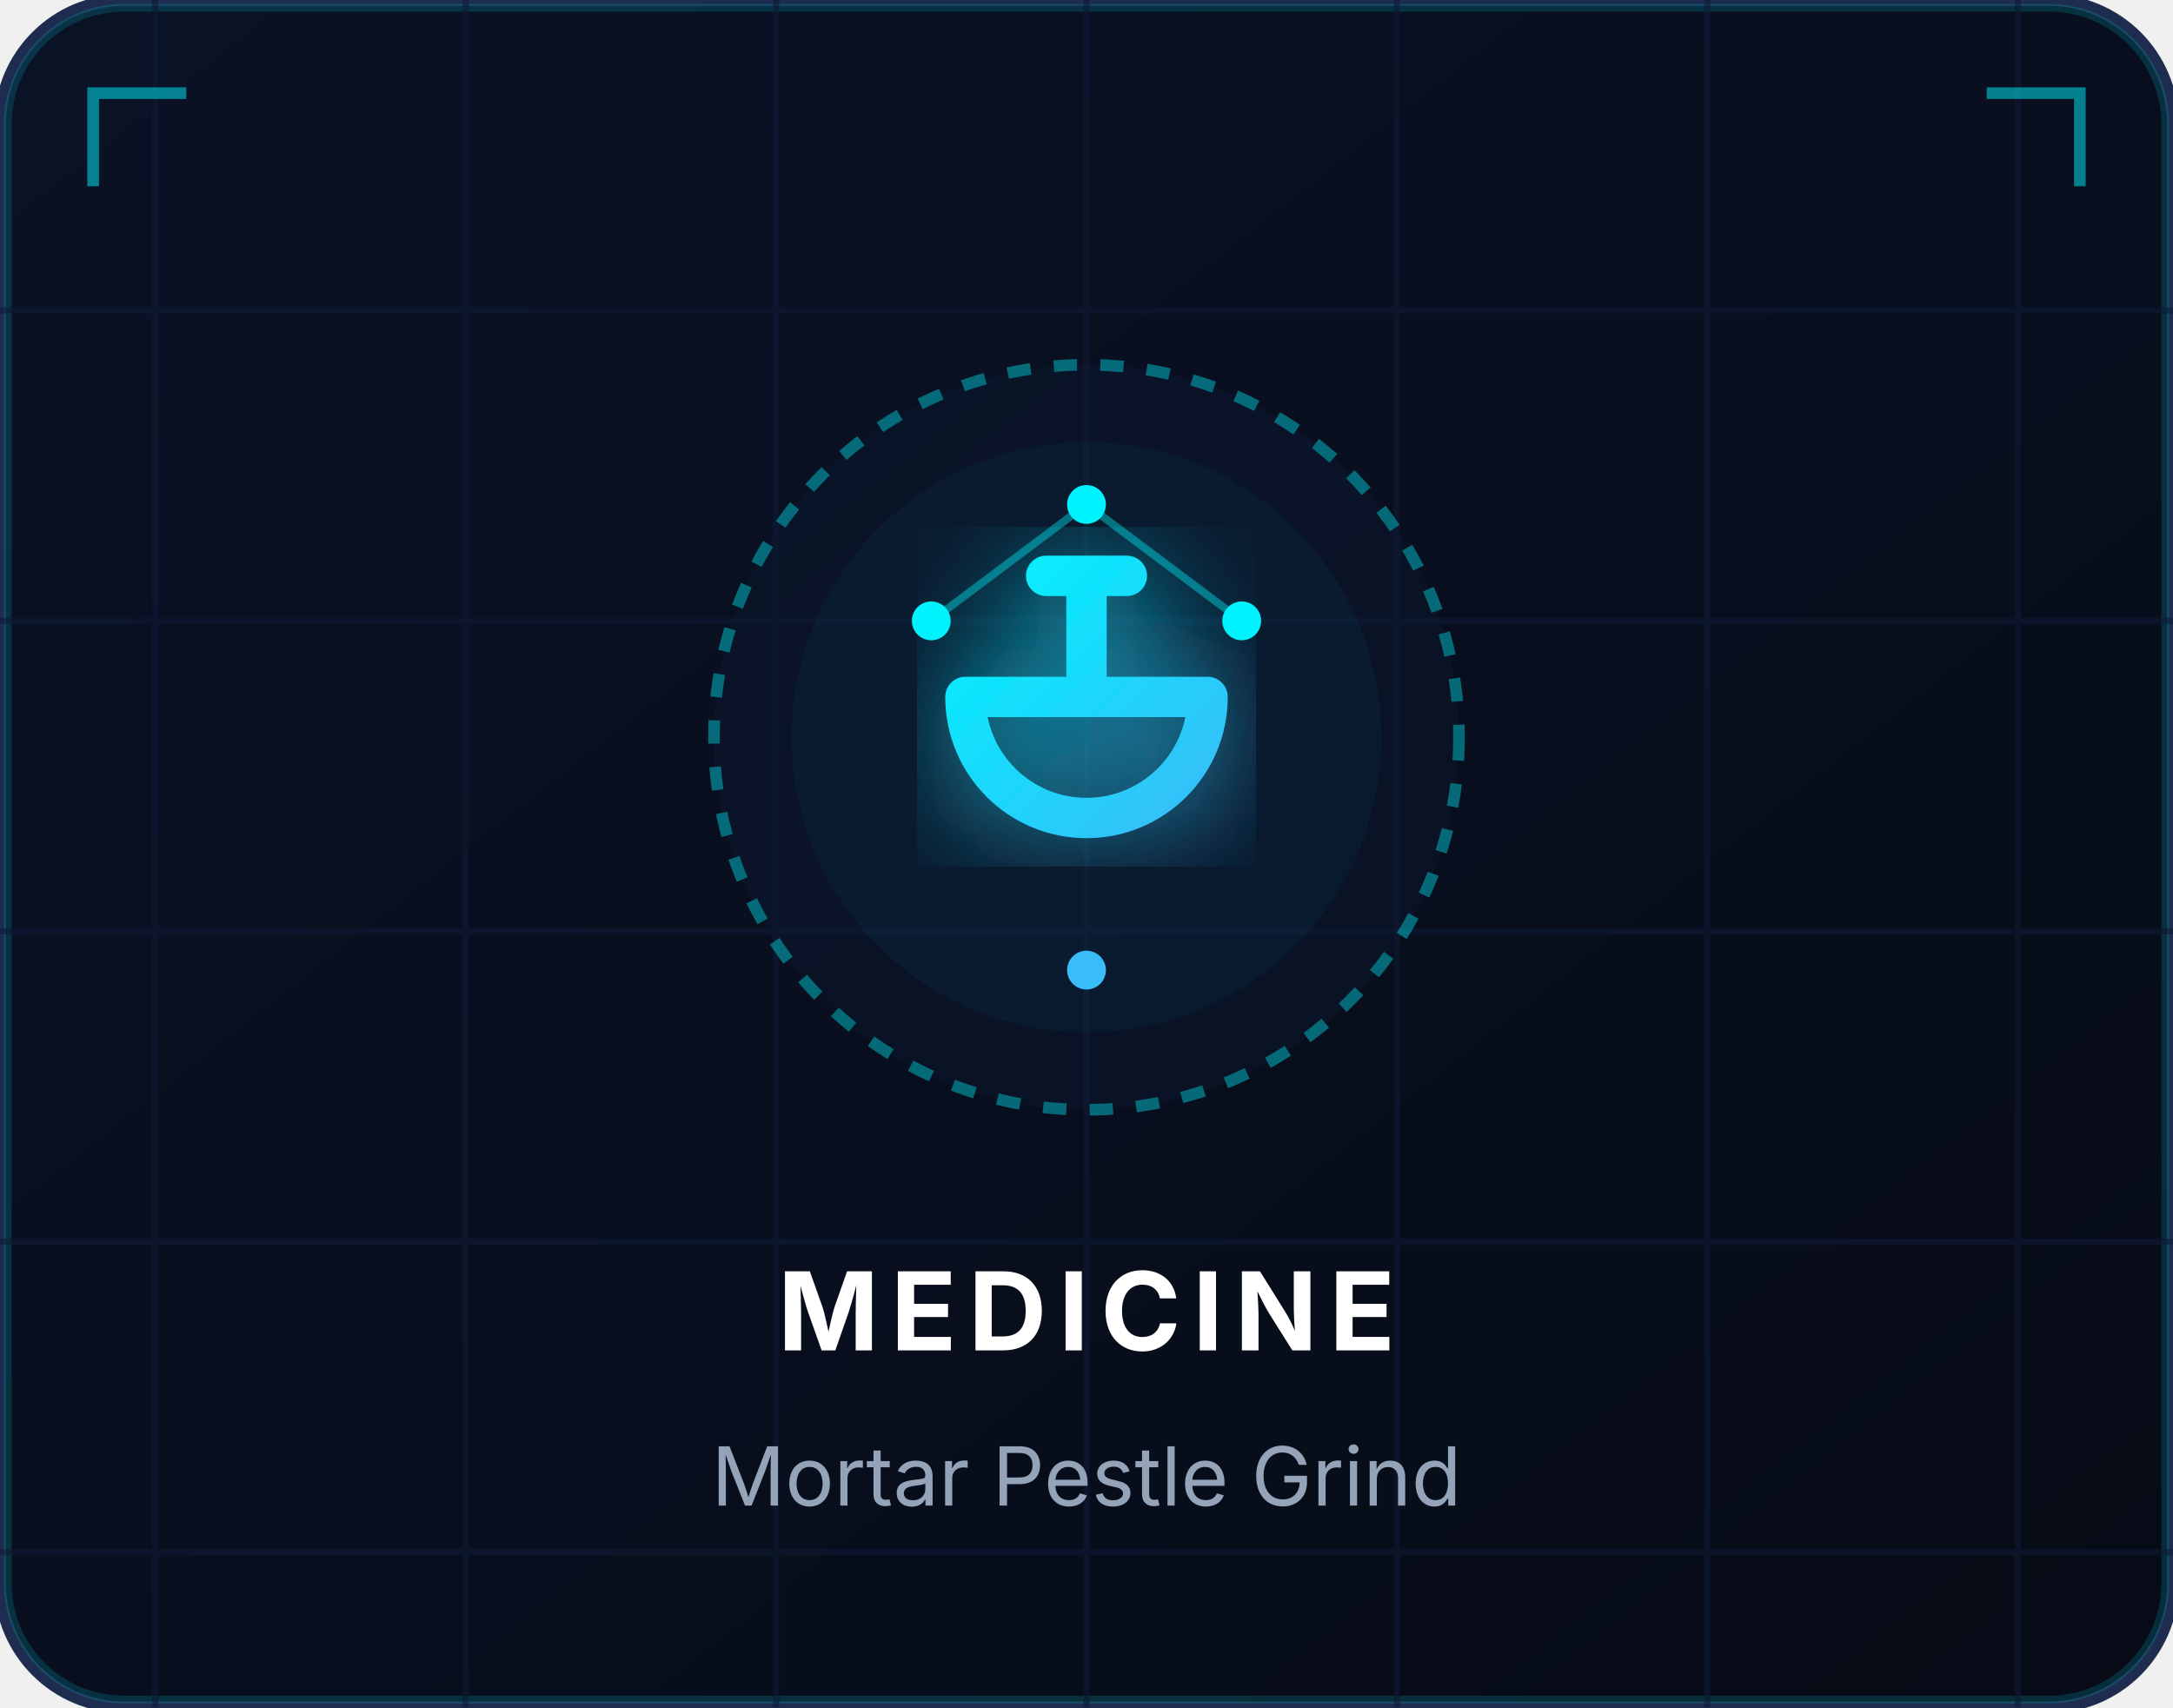
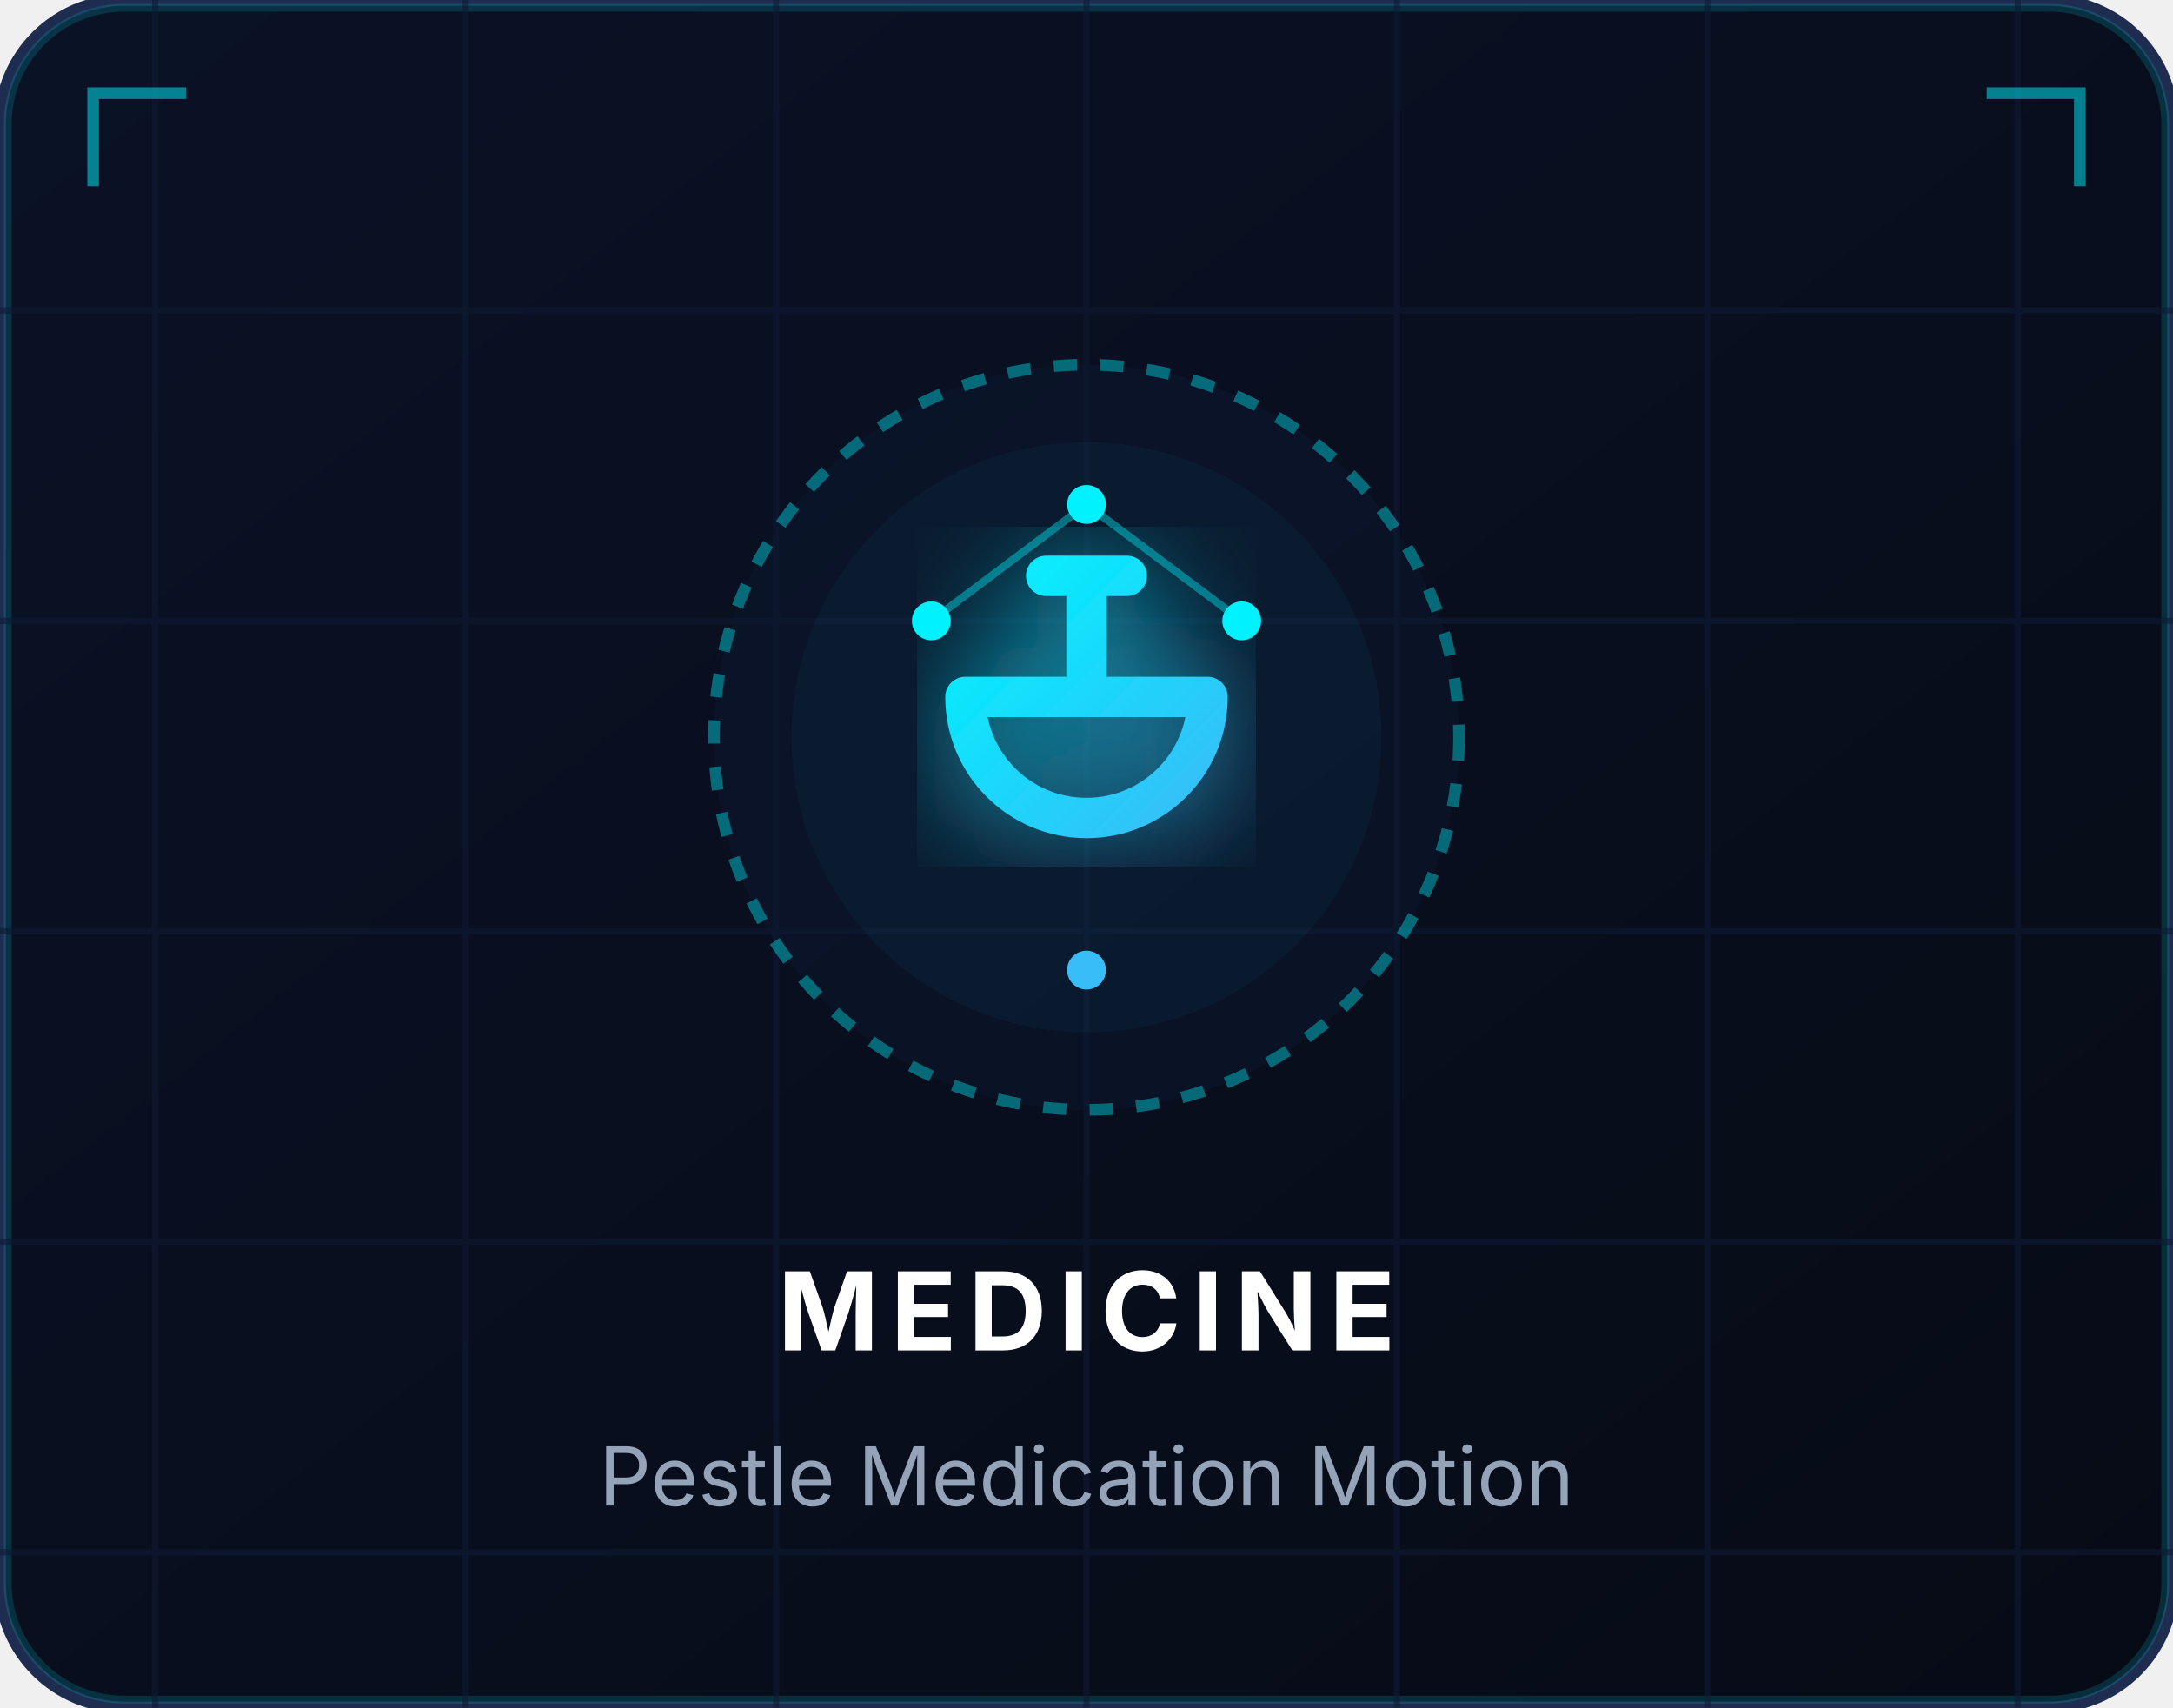
<svg xmlns="http://www.w3.org/2000/svg" viewBox="0 0 280 220" width="100%" height="100%">
  <defs>
    <linearGradient id="bg-medicine" x1="0%" y1="0%" x2="100%" y2="100%">
      <stop offset="0%" stop-color="#0A1226" />
      <stop offset="100%" stop-color="#070B16" />
    </linearGradient>
    <linearGradient id="cyanGrad" x1="0%" y1="0%" x2="100%" y2="100%">
      <stop offset="0%" stop-color="#00F2FE" />
      <stop offset="100%" stop-color="#38BDF8" />
    </linearGradient>
    <filter id="glow-medicine" x="-20%" y="-20%" width="140%" height="140%">
      <feGaussianBlur stdDeviation="3" result="blur" />
      <feComposite in="SourceGraphic" in2="blur" operator="over" />
    </filter>
  </defs>
  <rect width="280" height="220" rx="16" fill="url(#bg-medicine)" stroke="#1E2D4F" stroke-width="1.5" />
  <rect x="1" y="1" width="278" height="218" rx="15" fill="none" stroke="rgba(0, 242, 254, 0.15)" stroke-width="1" />
  <path d="M 20 0 L 20 220 M 60 0 L 60 220 M 100 0 L 100 220 M 140 0 L 140 220 M 180 0 L 180 220 M 220 0 L 220 220 M 260 0 L 260 220 M 0 40 L 280 40 M 0 80 L 280 80 M 0 120 L 280 120 M 0 160 L 280 160 M 0 200 L 280 200" stroke="#0E1933" stroke-width="0.8" opacity="0.6" />
  <circle cx="140" cy="95" r="48" fill="#0D1933" stroke="#00F2FE" stroke-width="1.5" stroke-dasharray="3,3" opacity="0.4" />
  <circle cx="140" cy="95" r="38" fill="rgba(0, 242, 254, 0.04)" />
  <path d="M 12 24 L 12 12 L 24 12" fill="none" stroke="#00F2FE" stroke-width="1.5" opacity="0.5" />
  <path d="M 268 24 L 268 12 L 256 12" fill="none" stroke="#00F2FE" stroke-width="1.5" opacity="0.5" />
  <g transform="translate(140, 95) scale(2.6) translate(-12, -12)" filter="url(#glow-medicine)">
    <path d="M6 10a6 6 0 0 0 12 0H6z M12 4v6 M10 4h4" fill="none" stroke="url(#cyanGrad)" stroke-width="2" stroke-linecap="round" stroke-linejoin="round" />
  </g>
  <circle cx="120" cy="80" r="2.5" fill="#00F2FE" />
  <circle cx="140" cy="65" r="2.5" fill="#00F2FE" />
  <circle cx="160" cy="80" r="2.5" fill="#00F2FE" />
  <circle cx="140" cy="125" r="2.5" fill="#38BDF8" />
  <line x1="120" y1="80" x2="140" y2="65" stroke="rgba(0,242,254,0.4)" stroke-width="1" />
  <line x1="140" y1="65" x2="160" y2="80" stroke="rgba(0,242,254,0.4)" stroke-width="1" />
  <text x="140" y="174" font-family="'Inter', sans-serif" font-weight="700" font-size="14" fill="#FFFFFF" text-anchor="middle" letter-spacing="1.5">MEDICINE</text>
-   <text x="140" y="194" font-family="'Inter', sans-serif" font-weight="400" font-size="10.5" fill="#94A3B8" text-anchor="middle">Mortar Pestle Grind</text>
+   <text x="140" y="194" font-family="'Inter', sans-serif" font-weight="400" font-size="10.5" fill="#94A3B8" text-anchor="middle">Pestle Medication Motion</text>
</svg>
